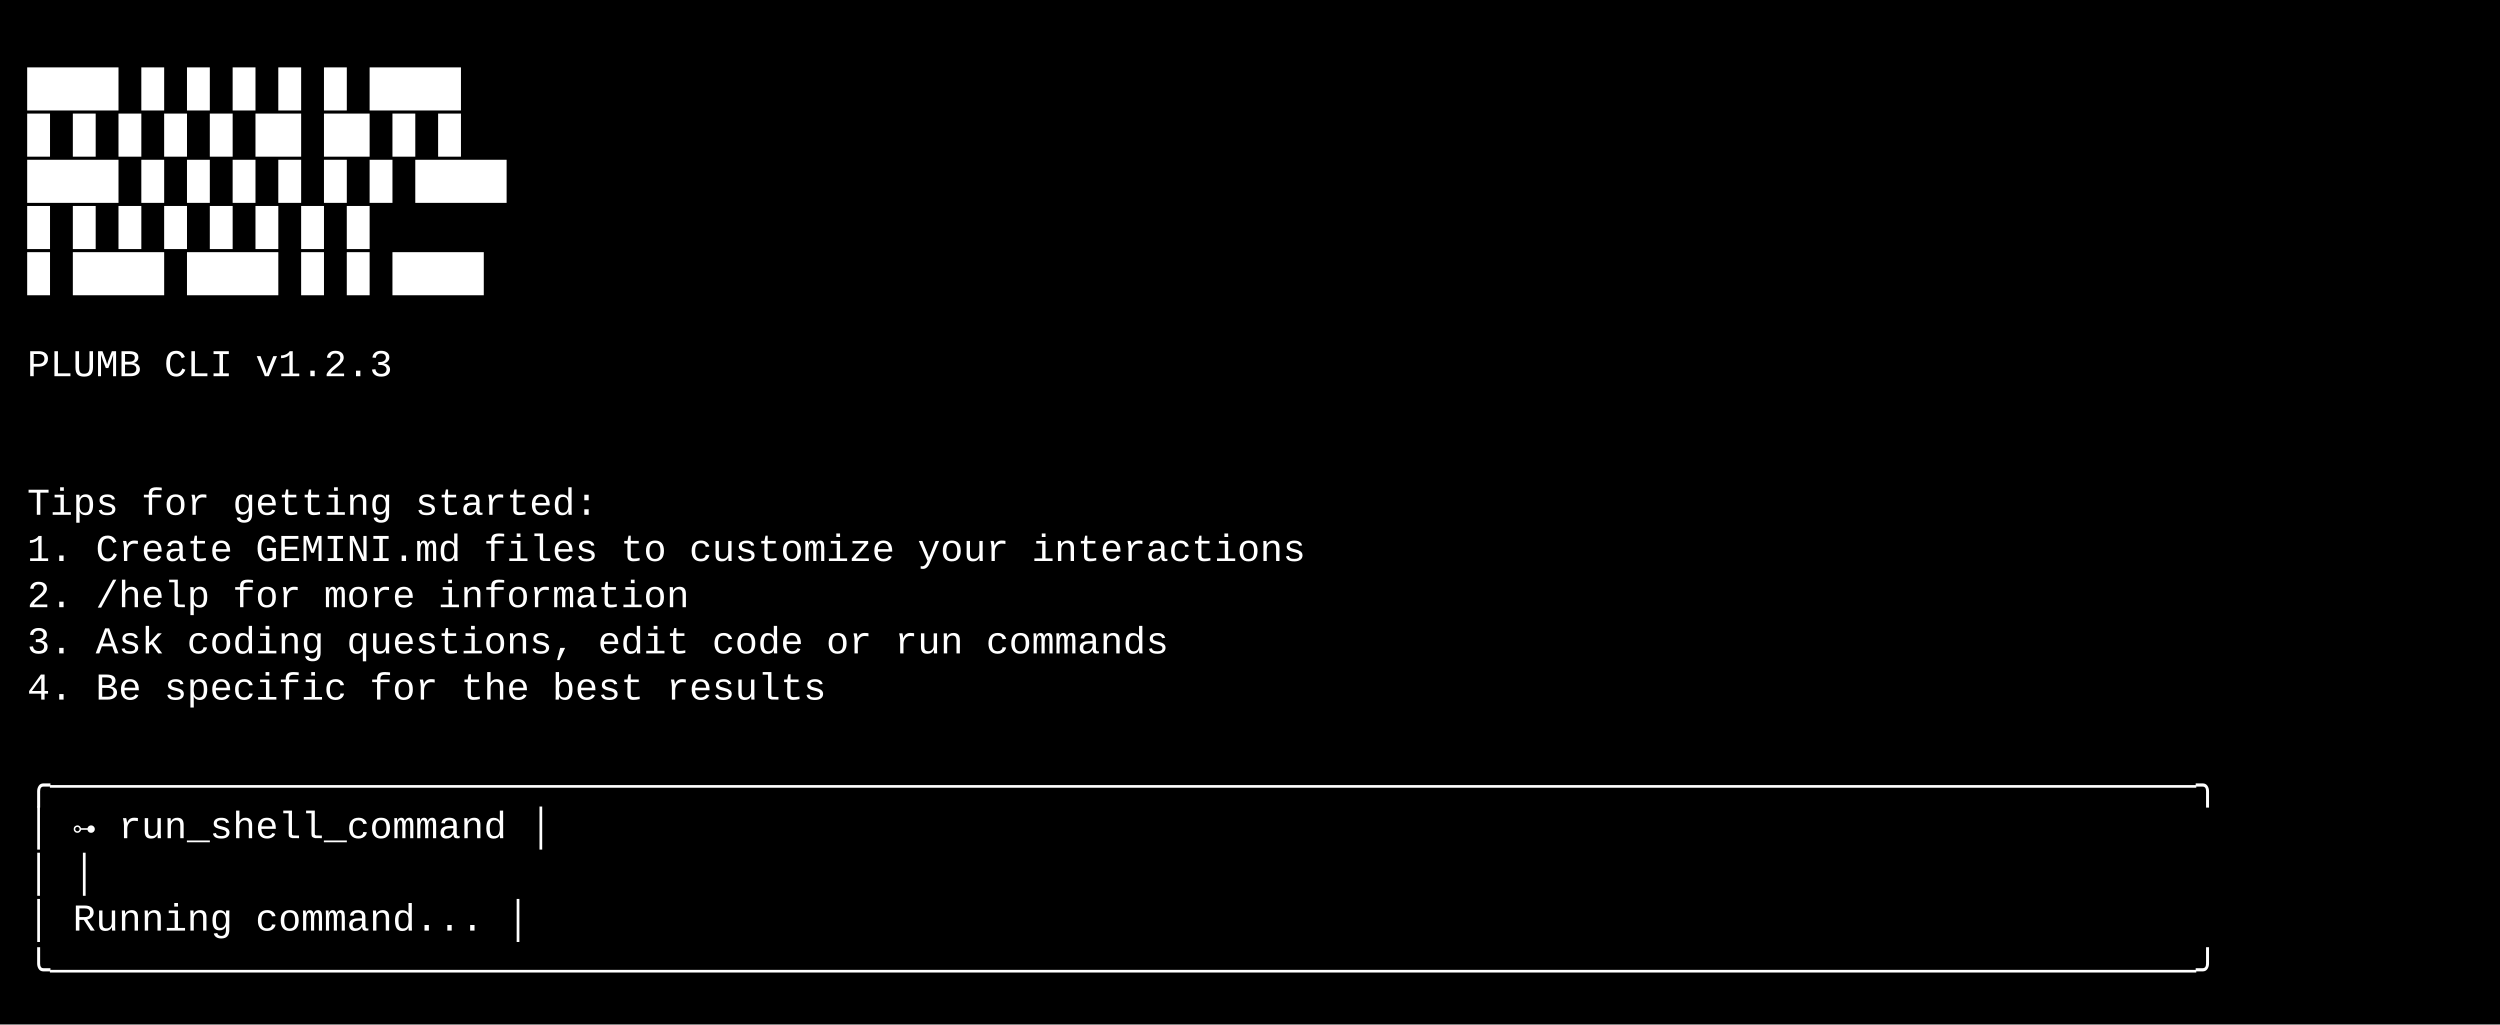
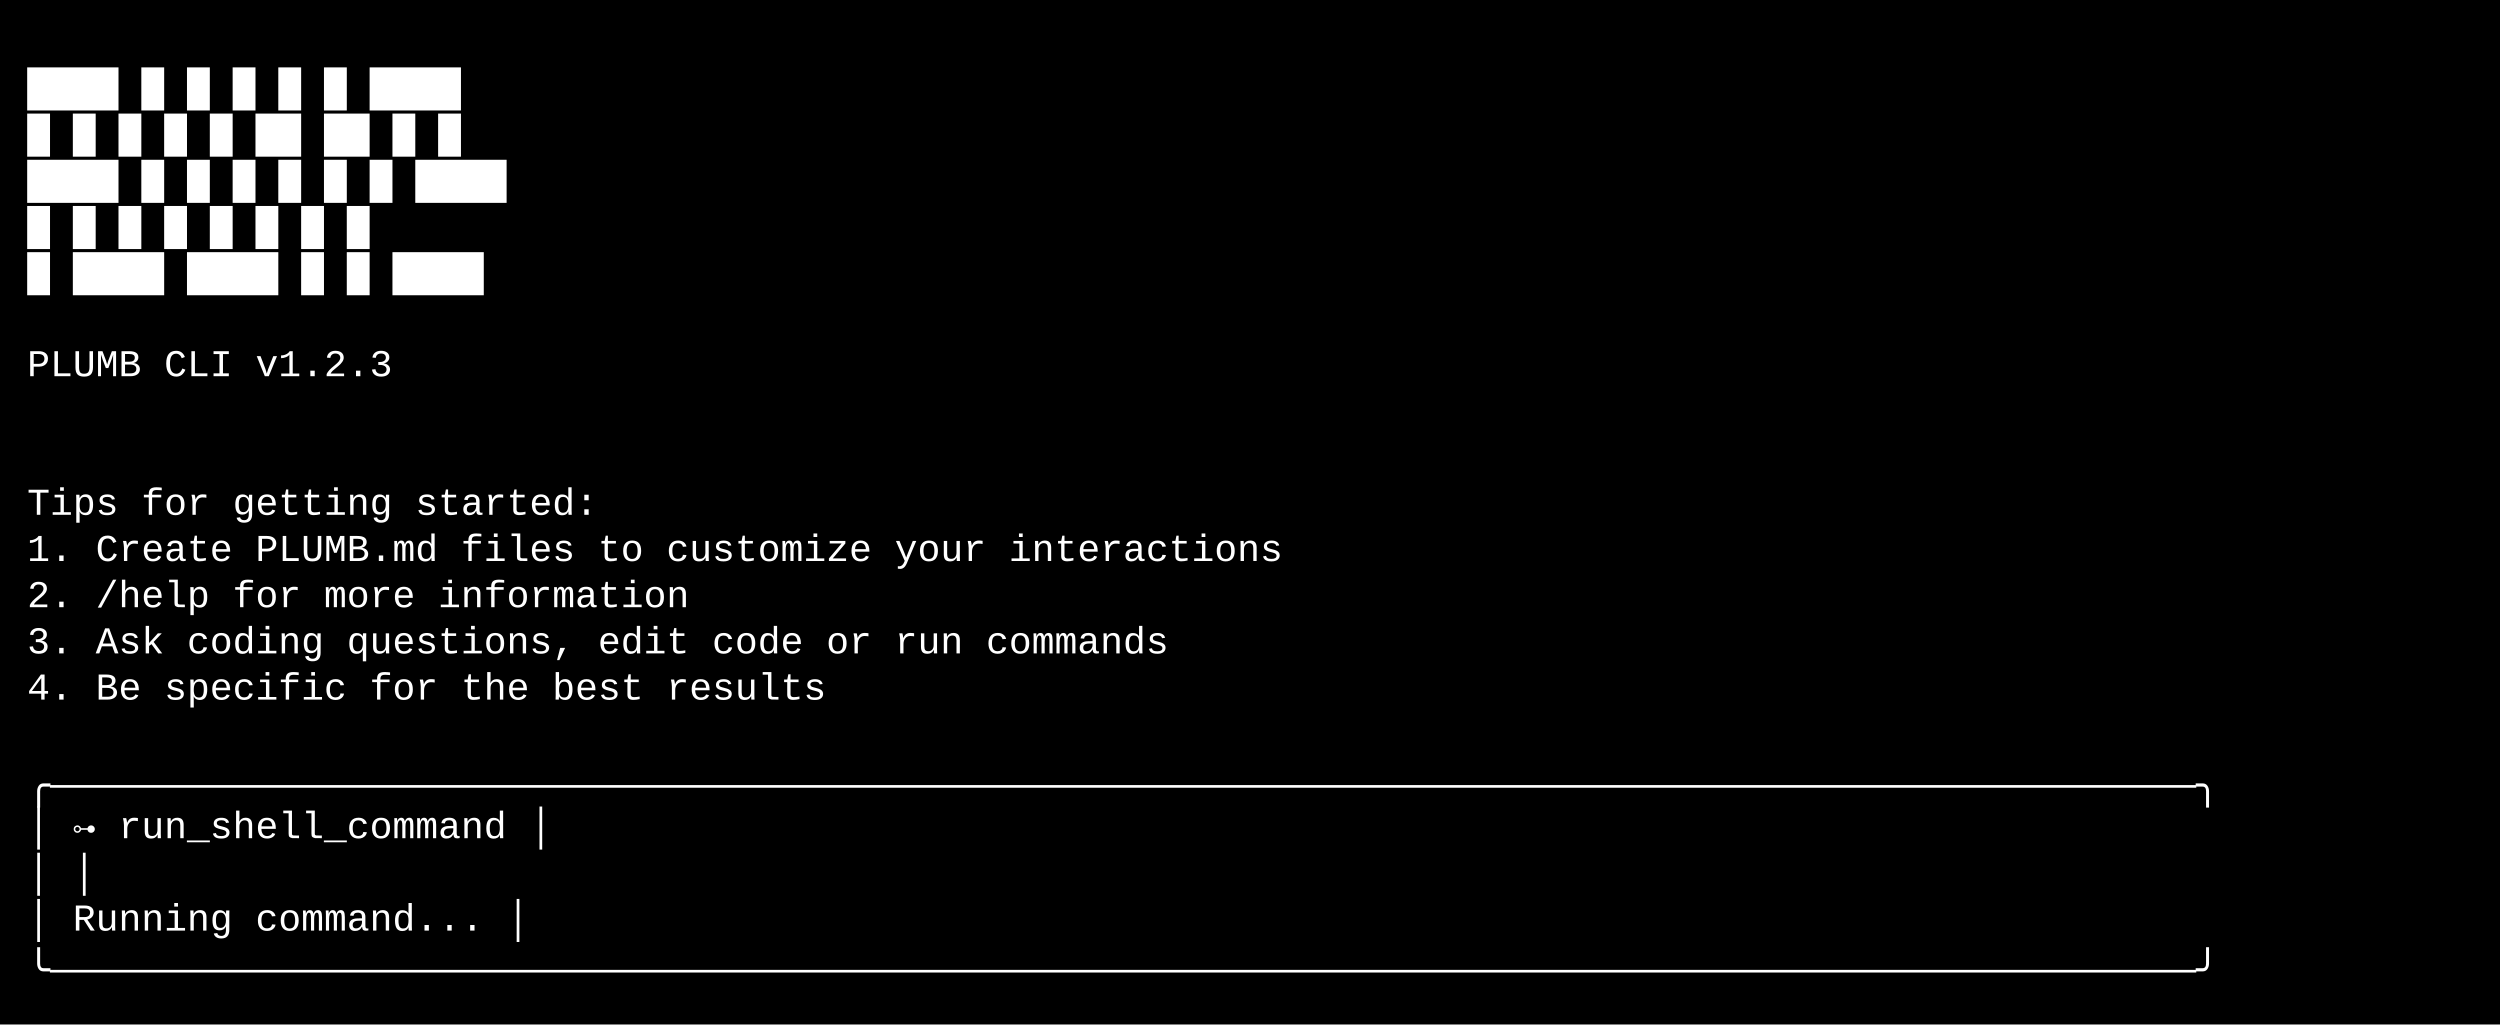
<svg xmlns="http://www.w3.org/2000/svg" width="920" height="377" viewBox="0 0 920 377">
  <style>
    text { font-family: Consolas, "Courier New", monospace; font-size: 14px; dominant-baseline: text-before-edge; white-space: pre; }
  </style>
  <rect width="920" height="377" fill="#000000" />
  <g transform="translate(10, 10)">
    <text x="0" y="19" fill="#ffffff" textLength="900" lengthAdjust="spacingAndGlyphs"> ████ █    █  █ █   █ ████                                                                          </text>
    <text x="0" y="36" fill="#ffffff" textLength="900" lengthAdjust="spacingAndGlyphs"> █  █ █    █  █ ██ ██ █  █                                                                          </text>
    <text x="0" y="53" fill="#ffffff" textLength="900" lengthAdjust="spacingAndGlyphs"> ████ █    █  █ █ █ █ ████                                                                          </text>
    <text x="0" y="70" fill="#ffffff" textLength="900" lengthAdjust="spacingAndGlyphs"> █    █    █  █ █   █ █  █                                                                          </text>
    <text x="0" y="87" fill="#ffffff" textLength="900" lengthAdjust="spacingAndGlyphs"> █    ████ ████ █   █ ████                                                                          </text>
    <text x="0" y="121" fill="#ffffff" textLength="900" lengthAdjust="spacingAndGlyphs"> PLUMB CLI v1.2.3                                                                                   </text>
    <text x="0" y="172" fill="#ffffff" textLength="900" lengthAdjust="spacingAndGlyphs">Tips for getting started:                                                                           </text>
-     <text x="0" y="189" fill="#ffffff" textLength="900" lengthAdjust="spacingAndGlyphs">1. Create GEMINI.md files to customize your interactions                                            </text>
+     <text x="0" y="189" fill="#ffffff" textLength="900" lengthAdjust="spacingAndGlyphs">1. Create PLUMB.md files to customize your interactions                                            </text>
    <text x="0" y="206" fill="#ffffff" textLength="900" lengthAdjust="spacingAndGlyphs">2. /help for more information                                                                       </text>
    <text x="0" y="223" fill="#ffffff" textLength="900" lengthAdjust="spacingAndGlyphs">3. Ask coding questions, edit code or run commands                                                  </text>
    <text x="0" y="240" fill="#ffffff" textLength="900" lengthAdjust="spacingAndGlyphs">4. Be specific for the best results                                                                 </text>
    <text x="0" y="274" fill="#ffffff" textLength="900" lengthAdjust="spacingAndGlyphs">╭──────────────────────────────────────────────────────────────────────────────────────────────╮    </text>
    <text x="0" y="291" fill="#ffffff" textLength="900" lengthAdjust="spacingAndGlyphs">│ ⊶  run_shell_command                                                                         │    </text>
    <text x="0" y="308" fill="#ffffff" textLength="900" lengthAdjust="spacingAndGlyphs">│                                                                                              │    </text>
    <text x="0" y="325" fill="#ffffff" textLength="900" lengthAdjust="spacingAndGlyphs">│ Running command...                                                                           │    </text>
    <text x="0" y="342" fill="#ffffff" textLength="900" lengthAdjust="spacingAndGlyphs">╰──────────────────────────────────────────────────────────────────────────────────────────────╯    </text>
  </g>
</svg>
